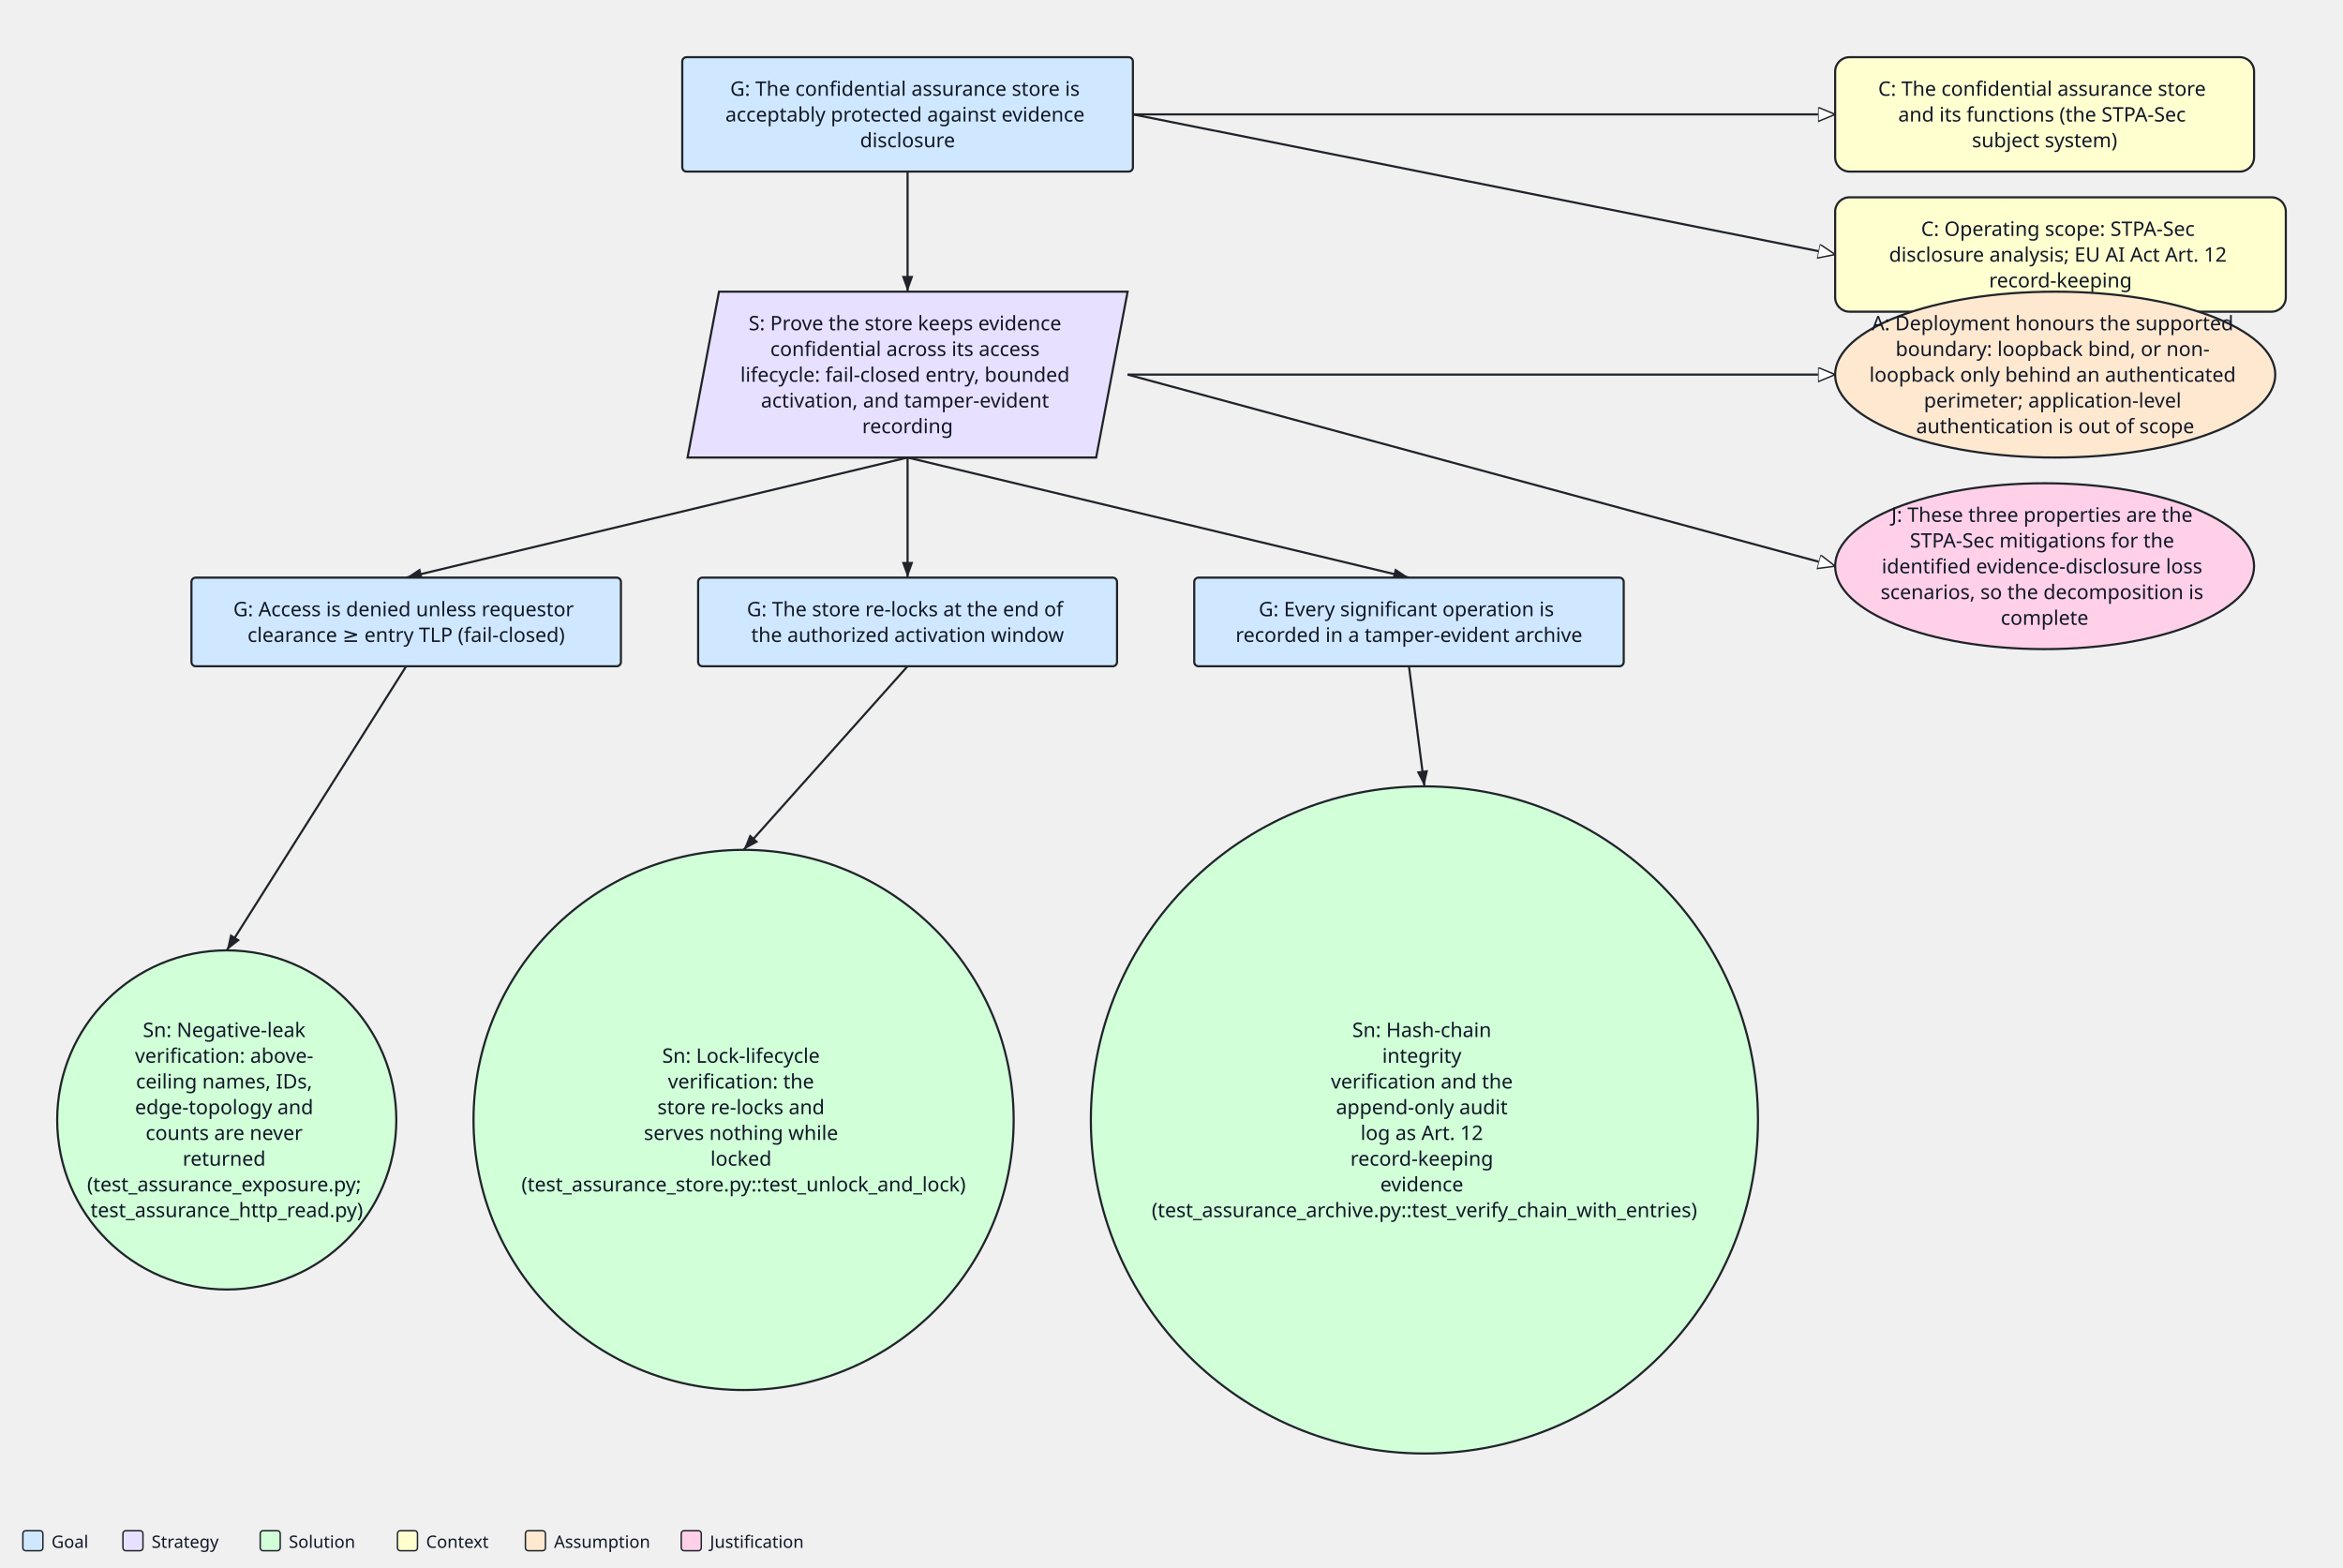
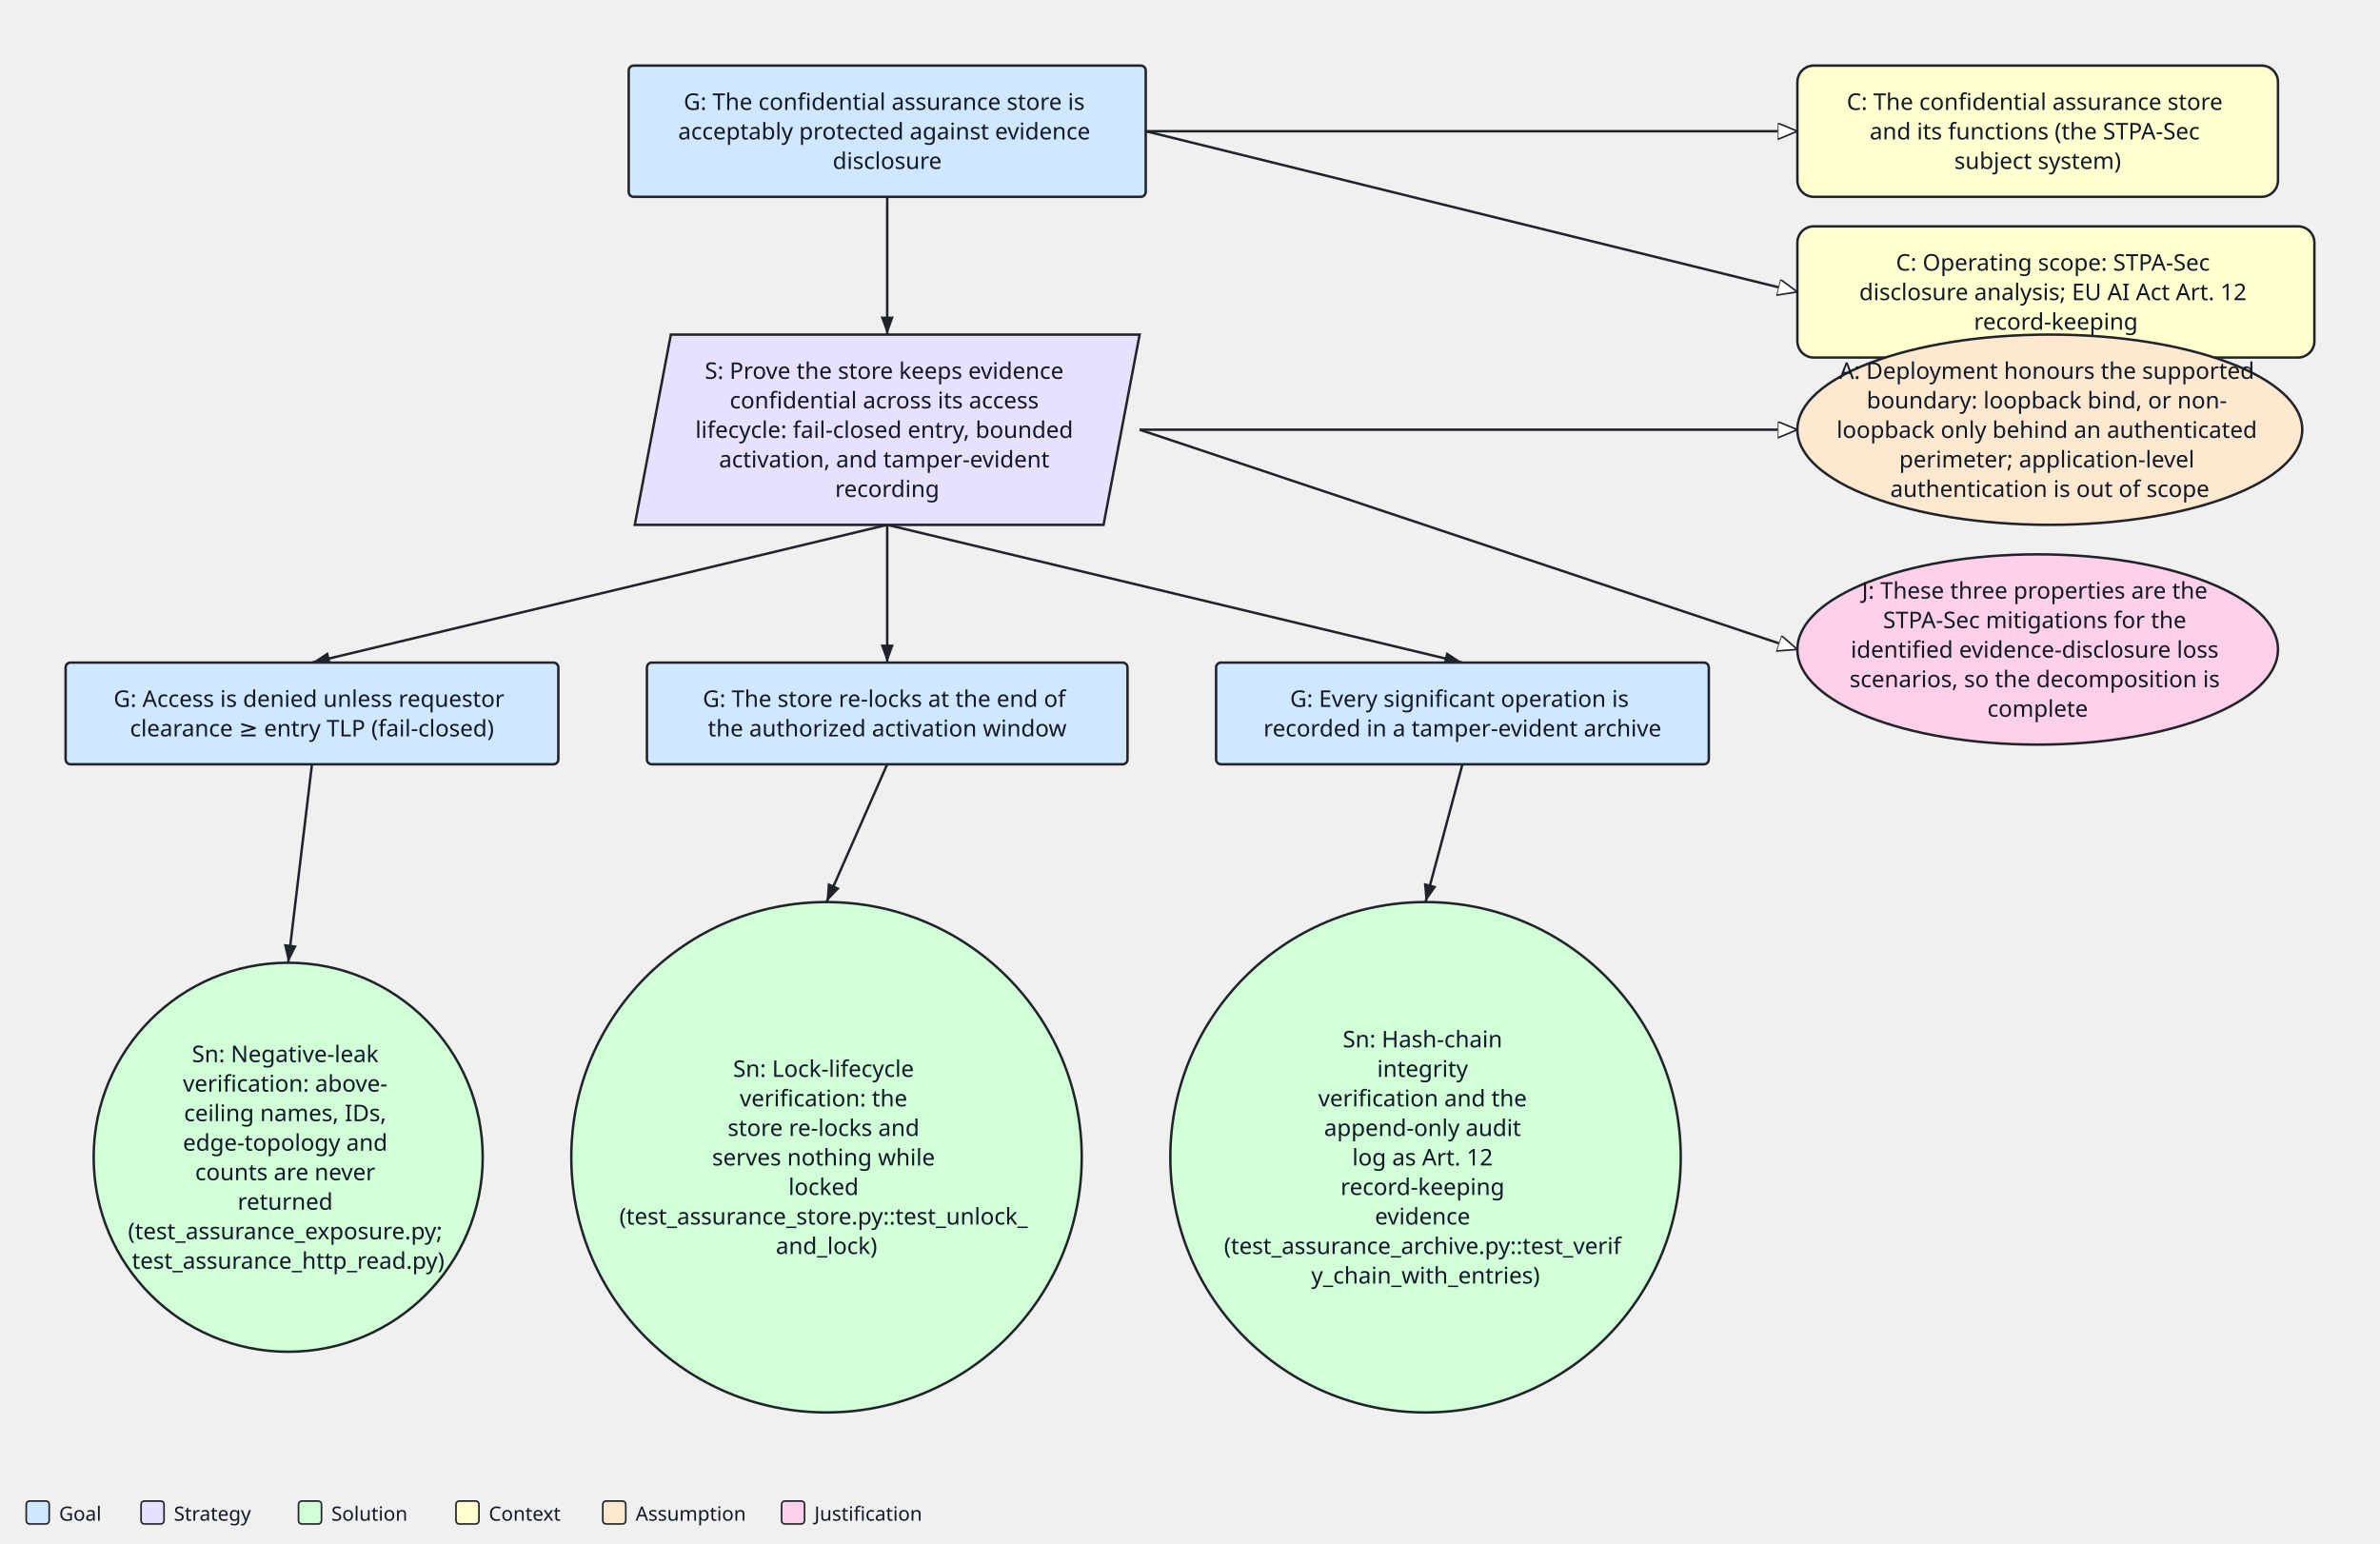
- <svg xmlns="http://www.w3.org/2000/svg" width="1638.8" height="1096.6" viewBox="0 0 1638.8 1096.6" role="img" aria-label="Goal Structuring Notation diagram">
+ <svg xmlns="http://www.w3.org/2000/svg" width="1451" height="941.2" viewBox="0 0 1451 941.2" role="img" aria-label="Goal Structuring Notation diagram">
  <defs>
    <marker id="gsn-filled-arrow" markerWidth="13" markerHeight="13" refX="11" refY="4" orient="auto" markerUnits="userSpaceOnUse">
      <path d="M0,0 L0,8 L11,4 z" fill="#20242A" />
    </marker>
    <marker id="gsn-hollow-arrow" markerWidth="14" markerHeight="14" refX="12" refY="5" orient="auto" markerUnits="userSpaceOnUse">
      <path d="M0,0 L0,10 L12,5 z" fill="#FFFFFF" stroke="#20242A" stroke-width="1" />
    </marker>
  </defs>
  <g class="link" data-entity-1="g1" data-entity-2="c1" data-gsn-edge="in-context-of">
-     <line x1="792.4" y1="80.0" x2="1283.6" y2="80.0" stroke="#20242A" stroke-width="1.5" marker-end="url(#gsn-hollow-arrow)" />
+     <line x1="698.5" y1="80.0" x2="1095.8" y2="80.0" stroke="#20242A" stroke-width="1.5" marker-end="url(#gsn-hollow-arrow)" />
  </g>
  <g class="link" data-entity-1="g1" data-entity-2="c2" data-gsn-edge="in-context-of">
-     <line x1="792.4" y1="80.0" x2="1283.6" y2="178.0" stroke="#20242A" stroke-width="1.5" marker-end="url(#gsn-hollow-arrow)" />
+     <line x1="698.5" y1="80.0" x2="1095.8" y2="178.0" stroke="#20242A" stroke-width="1.5" marker-end="url(#gsn-hollow-arrow)" />
  </g>
  <g class="link" data-entity-1="g1" data-entity-2="s1" data-gsn-edge="supported-by">
-     <line x1="634.8" y1="120.0" x2="634.8" y2="204.0" stroke="#20242A" stroke-width="1.5" marker-end="url(#gsn-filled-arrow)" />
+     <line x1="540.9" y1="120.0" x2="540.9" y2="204.0" stroke="#20242A" stroke-width="1.5" marker-end="url(#gsn-filled-arrow)" />
  </g>
  <g class="link" data-entity-1="s1" data-entity-2="a1" data-gsn-edge="in-context-of">
-     <line x1="788.7" y1="262.0" x2="1283.6" y2="262.0" stroke="#20242A" stroke-width="1.5" marker-end="url(#gsn-hollow-arrow)" />
+     <line x1="694.8" y1="262.0" x2="1095.8" y2="262.0" stroke="#20242A" stroke-width="1.5" marker-end="url(#gsn-hollow-arrow)" />
  </g>
  <g class="link" data-entity-1="s1" data-entity-2="j1" data-gsn-edge="in-context-of">
-     <line x1="788.7" y1="262.0" x2="1283.6" y2="396.0" stroke="#20242A" stroke-width="1.5" marker-end="url(#gsn-hollow-arrow)" />
+     <line x1="694.8" y1="262.0" x2="1095.8" y2="396.0" stroke="#20242A" stroke-width="1.5" marker-end="url(#gsn-hollow-arrow)" />
  </g>
  <g class="link" data-entity-1="s1" data-entity-2="g11" data-gsn-edge="supported-by">
-     <line x1="634.8" y1="320.0" x2="284.1" y2="404.0" stroke="#20242A" stroke-width="1.5" marker-end="url(#gsn-filled-arrow)" />
+     <line x1="540.9" y1="320.0" x2="190.2" y2="404.0" stroke="#20242A" stroke-width="1.5" marker-end="url(#gsn-filled-arrow)" />
  </g>
  <g class="link" data-entity-1="s1" data-entity-2="g12" data-gsn-edge="supported-by">
-     <line x1="634.8" y1="320.0" x2="634.8" y2="404.0" stroke="#20242A" stroke-width="1.5" marker-end="url(#gsn-filled-arrow)" />
+     <line x1="540.9" y1="320.0" x2="540.9" y2="404.0" stroke="#20242A" stroke-width="1.5" marker-end="url(#gsn-filled-arrow)" />
  </g>
  <g class="link" data-entity-1="s1" data-entity-2="g13" data-gsn-edge="supported-by">
-     <line x1="634.8" y1="320.0" x2="985.5" y2="404.0" stroke="#20242A" stroke-width="1.5" marker-end="url(#gsn-filled-arrow)" />
+     <line x1="540.9" y1="320.0" x2="891.6" y2="404.0" stroke="#20242A" stroke-width="1.5" marker-end="url(#gsn-filled-arrow)" />
  </g>
  <g class="link" data-entity-1="g11" data-entity-2="sn1" data-gsn-edge="supported-by">
-     <line x1="284.1" y1="466.0" x2="158.6" y2="664.7" stroke="#20242A" stroke-width="1.5" marker-end="url(#gsn-filled-arrow)" />
+     <line x1="190.2" y1="466.0" x2="175.7" y2="587.0" stroke="#20242A" stroke-width="1.5" marker-end="url(#gsn-filled-arrow)" />
  </g>
  <g class="link" data-entity-1="g12" data-entity-2="sn2" data-gsn-edge="supported-by">
-     <line x1="634.8" y1="466.0" x2="520.1" y2="594.4" stroke="#20242A" stroke-width="1.5" marker-end="url(#gsn-filled-arrow)" />
+     <line x1="540.9" y1="466.0" x2="503.9" y2="550.0" stroke="#20242A" stroke-width="1.5" marker-end="url(#gsn-filled-arrow)" />
  </g>
  <g class="link" data-entity-1="g13" data-entity-2="sn3" data-gsn-edge="supported-by">
-     <line x1="985.5" y1="466.0" x2="996.3" y2="550.0" stroke="#20242A" stroke-width="1.5" marker-end="url(#gsn-filled-arrow)" />
+     <line x1="891.6" y1="466.0" x2="869.1" y2="550.0" stroke="#20242A" stroke-width="1.5" marker-end="url(#gsn-filled-arrow)" />
  </g>
  <g class="entity" id="entity_g1" data-qualified-name="g1" data-gsn-type="goal" role="group" aria-label="G: The confidential assurance store is acceptably protected against evidence disclosure">
-     <rect x="477.2" y="40.0" width="315.2" height="80" rx="3" fill="#D0E8FF" stroke="#20242A" stroke-width="1.5" />
+     <rect x="383.3" y="40.0" width="315.2" height="80" rx="3" fill="#D0E8FF" stroke="#20242A" stroke-width="1.5" />
    <text text-anchor="middle" font-family="sans-serif" font-size="14" fill="#111827">
-       <tspan x="634.8" y="67.0">G: The confidential assurance store is</tspan>
-       <tspan x="634.8" y="85.0">acceptably protected against evidence</tspan>
-       <tspan x="634.8" y="103.0">disclosure</tspan>
+       <tspan x="540.9" y="67.0">G: The confidential assurance store is</tspan>
+       <tspan x="540.9" y="85.0">acceptably protected against evidence</tspan>
+       <tspan x="540.9" y="103.0">disclosure</tspan>
    </text>
  </g>
  <g class="entity" id="entity_s1" data-qualified-name="s1" data-gsn-type="strategy" role="group" aria-label="S: Prove the store keeps evidence confidential across its access lifecycle: fail-closed entry, bounded activation, and tamper-evident recording">
-     <polygon points="502.9,204.0 788.7,204.0 766.7,320.0 480.9,320.0" fill="#E8E0FF" stroke="#20242A" stroke-width="1.5" />
+     <polygon points="409.0,204.0 694.8,204.0 672.8,320.0 387.0,320.0" fill="#E8E0FF" stroke="#20242A" stroke-width="1.5" />
    <text text-anchor="middle" font-family="sans-serif" font-size="14" fill="#111827">
-       <tspan x="634.8" y="231.0">S: Prove the store keeps evidence</tspan>
-       <tspan x="634.8" y="249.0">confidential across its access</tspan>
-       <tspan x="634.8" y="267.0">lifecycle: fail-closed entry, bounded</tspan>
-       <tspan x="634.8" y="285.0">activation, and tamper-evident</tspan>
-       <tspan x="634.8" y="303.0">recording</tspan>
+       <tspan x="540.9" y="231.0">S: Prove the store keeps evidence</tspan>
+       <tspan x="540.9" y="249.0">confidential across its access</tspan>
+       <tspan x="540.9" y="267.0">lifecycle: fail-closed entry, bounded</tspan>
+       <tspan x="540.9" y="285.0">activation, and tamper-evident</tspan>
+       <tspan x="540.9" y="303.0">recording</tspan>
    </text>
  </g>
  <g class="entity" id="entity_g11" data-qualified-name="g11" data-gsn-type="goal" role="group" aria-label="G: Access is denied unless requestor clearance ≥ entry TLP (fail-closed)">
-     <rect x="133.9" y="404.0" width="300.4" height="62" rx="3" fill="#D0E8FF" stroke="#20242A" stroke-width="1.5" />
+     <rect x="40.0" y="404.0" width="300.4" height="62" rx="3" fill="#D0E8FF" stroke="#20242A" stroke-width="1.5" />
    <text text-anchor="middle" font-family="sans-serif" font-size="14" fill="#111827">
-       <tspan x="284.1" y="431.0">G: Access is denied unless requestor</tspan>
-       <tspan x="284.1" y="449.0">clearance ≥ entry TLP (fail-closed)</tspan>
+       <tspan x="190.2" y="431.0">G: Access is denied unless requestor</tspan>
+       <tspan x="190.2" y="449.0">clearance ≥ entry TLP (fail-closed)</tspan>
    </text>
  </g>
  <g class="entity" id="entity_g12" data-qualified-name="g12" data-gsn-type="goal" role="group" aria-label="G: The store re-locks at the end of the authorized activation window">
-     <rect x="488.3" y="404.0" width="293.0" height="62" rx="3" fill="#D0E8FF" stroke="#20242A" stroke-width="1.5" />
+     <rect x="394.4" y="404.0" width="293.0" height="62" rx="3" fill="#D0E8FF" stroke="#20242A" stroke-width="1.5" />
    <text text-anchor="middle" font-family="sans-serif" font-size="14" fill="#111827">
-       <tspan x="634.8" y="431.0">G: The store re-locks at the end of</tspan>
-       <tspan x="634.8" y="449.0">the authorized activation window</tspan>
+       <tspan x="540.9" y="431.0">G: The store re-locks at the end of</tspan>
+       <tspan x="540.9" y="449.0">the authorized activation window</tspan>
    </text>
  </g>
  <g class="entity" id="entity_g13" data-qualified-name="g13" data-gsn-type="goal" role="group" aria-label="G: Every significant operation is recorded in a tamper-evident archive">
-     <rect x="835.3" y="404.0" width="300.4" height="62" rx="3" fill="#D0E8FF" stroke="#20242A" stroke-width="1.5" />
+     <rect x="741.4" y="404.0" width="300.4" height="62" rx="3" fill="#D0E8FF" stroke="#20242A" stroke-width="1.5" />
    <text text-anchor="middle" font-family="sans-serif" font-size="14" fill="#111827">
-       <tspan x="985.5" y="431.0">G: Every significant operation is</tspan>
-       <tspan x="985.5" y="449.0">recorded in a tamper-evident archive</tspan>
+       <tspan x="891.6" y="431.0">G: Every significant operation is</tspan>
+       <tspan x="891.6" y="449.0">recorded in a tamper-evident archive</tspan>
    </text>
  </g>
  <g class="entity" id="entity_sn1" data-qualified-name="sn1" data-gsn-type="solution" role="group" aria-label="Sn: Negative-leak verification: above- ceiling names, IDs, edge-topology and counts are never returned (test_assurance_exposure.py; test_assurance_http_read.py)">
-     <circle cx="158.6" cy="783.3" r="118.6" fill="#D0FFD8" stroke="#20242A" stroke-width="1.5" />
+     <circle cx="175.7" cy="705.6" r="118.6" fill="#D0FFD8" stroke="#20242A" stroke-width="1.5" />
    <text text-anchor="middle" font-family="sans-serif" font-size="14" fill="#111827">
-       <tspan x="158.6" y="725.3">Sn: Negative-leak</tspan>
-       <tspan x="158.6" y="743.3">verification: above-</tspan>
-       <tspan x="158.6" y="761.3">ceiling names, IDs,</tspan>
-       <tspan x="158.6" y="779.3">edge-topology and</tspan>
-       <tspan x="158.6" y="797.3">counts are never</tspan>
-       <tspan x="158.6" y="815.3">returned</tspan>
-       <tspan x="158.6" y="833.3">(test_assurance_exposure.py;</tspan>
-       <tspan x="158.6" y="851.3">test_assurance_http_read.py)</tspan>
+       <tspan x="175.7" y="647.6">Sn: Negative-leak</tspan>
+       <tspan x="175.7" y="665.6">verification: above-</tspan>
+       <tspan x="175.7" y="683.6">ceiling names, IDs,</tspan>
+       <tspan x="175.7" y="701.6">edge-topology and</tspan>
+       <tspan x="175.7" y="719.6">counts are never</tspan>
+       <tspan x="175.7" y="737.6">returned</tspan>
+       <tspan x="175.7" y="755.6">(test_assurance_exposure.py;</tspan>
+       <tspan x="175.7" y="773.6">test_assurance_http_read.py)</tspan>
    </text>
  </g>
-   <g class="entity" id="entity_sn2" data-qualified-name="sn2" data-gsn-type="solution" role="group" aria-label="Sn: Lock-lifecycle verification: the store re-locks and serves nothing while locked (test_assurance_store.py::test_unlock_and_lock)">
-     <circle cx="520.1" cy="783.3" r="188.9" fill="#D0FFD8" stroke="#20242A" stroke-width="1.5" />
+   <g class="entity" id="entity_sn2" data-qualified-name="sn2" data-gsn-type="solution" role="group" aria-label="Sn: Lock-lifecycle verification: the store re-locks and serves nothing while locked (test_assurance_store.py::test_unlock_ and_lock)">
+     <circle cx="503.9" cy="705.6" r="155.6" fill="#D0FFD8" stroke="#20242A" stroke-width="1.5" />
    <text text-anchor="middle" font-family="sans-serif" font-size="14" fill="#111827">
-       <tspan x="520.1" y="743.3">Sn: Lock-lifecycle</tspan>
-       <tspan x="520.1" y="761.3">verification: the</tspan>
-       <tspan x="520.1" y="779.3">store re-locks and</tspan>
-       <tspan x="520.1" y="797.3">serves nothing while</tspan>
-       <tspan x="520.1" y="815.3">locked</tspan>
-       <tspan x="520.1" y="833.3">(test_assurance_store.py::test_unlock_and_lock)</tspan>
+       <tspan x="503.9" y="656.6">Sn: Lock-lifecycle</tspan>
+       <tspan x="503.9" y="674.6">verification: the</tspan>
+       <tspan x="503.9" y="692.6">store re-locks and</tspan>
+       <tspan x="503.9" y="710.6">serves nothing while</tspan>
+       <tspan x="503.9" y="728.6">locked</tspan>
+       <tspan x="503.9" y="746.6">(test_assurance_store.py::test_unlock_</tspan>
+       <tspan x="503.9" y="764.6">and_lock)</tspan>
    </text>
  </g>
-   <g class="entity" id="entity_sn3" data-qualified-name="sn3" data-gsn-type="solution" role="group" aria-label="Sn: Hash-chain integrity verification and the append-only audit log as Art. 12 record-keeping evidence (test_assurance_archive.py::test_verify_chain_with_entries)">
-     <circle cx="996.3" cy="783.3" r="233.3" fill="#D0FFD8" stroke="#20242A" stroke-width="1.5" />
+   <g class="entity" id="entity_sn3" data-qualified-name="sn3" data-gsn-type="solution" role="group" aria-label="Sn: Hash-chain integrity verification and the append-only audit log as Art. 12 record-keeping evidence (test_assurance_archive.py::test_verif y_chain_with_entries)">
+     <circle cx="869.1" cy="705.6" r="155.6" fill="#D0FFD8" stroke="#20242A" stroke-width="1.5" />
    <text text-anchor="middle" font-family="sans-serif" font-size="14" fill="#111827">
-       <tspan x="996.3" y="725.3">Sn: Hash-chain</tspan>
-       <tspan x="996.3" y="743.3">integrity</tspan>
-       <tspan x="996.3" y="761.3">verification and the</tspan>
-       <tspan x="996.3" y="779.3">append-only audit</tspan>
-       <tspan x="996.3" y="797.3">log as Art. 12</tspan>
-       <tspan x="996.3" y="815.3">record-keeping</tspan>
-       <tspan x="996.3" y="833.3">evidence</tspan>
-       <tspan x="996.3" y="851.3">(test_assurance_archive.py::test_verify_chain_with_entries)</tspan>
+       <tspan x="869.1" y="638.6">Sn: Hash-chain</tspan>
+       <tspan x="869.1" y="656.6">integrity</tspan>
+       <tspan x="869.1" y="674.6">verification and the</tspan>
+       <tspan x="869.1" y="692.6">append-only audit</tspan>
+       <tspan x="869.1" y="710.6">log as Art. 12</tspan>
+       <tspan x="869.1" y="728.6">record-keeping</tspan>
+       <tspan x="869.1" y="746.6">evidence</tspan>
+       <tspan x="869.1" y="764.6">(test_assurance_archive.py::test_verif</tspan>
+       <tspan x="869.1" y="782.6">y_chain_with_entries)</tspan>
    </text>
  </g>
  <g class="entity" id="entity_c1" data-qualified-name="c1" data-gsn-type="context" role="group" aria-label="C: The confidential assurance store and its functions (the STPA-Sec subject system)">
-     <rect x="1283.6" y="40.0" width="293.0" height="80" rx="10" fill="#FFFFD0" stroke="#20242A" stroke-width="1.5" />
+     <rect x="1095.8" y="40.0" width="293.0" height="80" rx="10" fill="#FFFFD0" stroke="#20242A" stroke-width="1.5" />
    <text text-anchor="middle" font-family="sans-serif" font-size="14" fill="#111827">
-       <tspan x="1430.1" y="67.0">C: The confidential assurance store</tspan>
-       <tspan x="1430.1" y="85.0">and its functions (the STPA-Sec</tspan>
-       <tspan x="1430.1" y="103.0">subject system)</tspan>
+       <tspan x="1242.3" y="67.0">C: The confidential assurance store</tspan>
+       <tspan x="1242.3" y="85.0">and its functions (the STPA-Sec</tspan>
+       <tspan x="1242.3" y="103.0">subject system)</tspan>
    </text>
  </g>
  <g class="entity" id="entity_c2" data-qualified-name="c2" data-gsn-type="context" role="group" aria-label="C: Operating scope: STPA-Sec disclosure analysis; EU AI Act Art. 12 record-keeping">
-     <rect x="1283.6" y="138.0" width="315.2" height="80" rx="10" fill="#FFFFD0" stroke="#20242A" stroke-width="1.5" />
+     <rect x="1095.8" y="138.0" width="315.2" height="80" rx="10" fill="#FFFFD0" stroke="#20242A" stroke-width="1.5" />
    <text text-anchor="middle" font-family="sans-serif" font-size="14" fill="#111827">
-       <tspan x="1441.2" y="165.0">C: Operating scope: STPA-Sec</tspan>
-       <tspan x="1441.2" y="183.0">disclosure analysis; EU AI Act Art. 12</tspan>
-       <tspan x="1441.2" y="201.0">record-keeping</tspan>
+       <tspan x="1253.4" y="165.0">C: Operating scope: STPA-Sec</tspan>
+       <tspan x="1253.4" y="183.0">disclosure analysis; EU AI Act Art. 12</tspan>
+       <tspan x="1253.4" y="201.0">record-keeping</tspan>
    </text>
  </g>
  <g class="entity" id="entity_a1" data-qualified-name="a1" data-gsn-type="assumption" role="group" aria-label="A: Deployment honours the supported boundary: loopback bind, or non- loopback only behind an authenticated perimeter; application-level authentication is out of scope">
-     <ellipse cx="1437.5" cy="262.0" rx="153.9" ry="58.0" fill="#FFE8D0" stroke="#20242A" stroke-width="1.5" />
+     <ellipse cx="1249.7" cy="262.0" rx="153.9" ry="58.0" fill="#FFE8D0" stroke="#20242A" stroke-width="1.5" />
    <text text-anchor="middle" font-family="sans-serif" font-size="14" fill="#111827">
-       <tspan x="1437.5" y="231.0">A: Deployment honours the supported</tspan>
-       <tspan x="1437.5" y="249.0">boundary: loopback bind, or non-</tspan>
-       <tspan x="1437.5" y="267.0">loopback only behind an authenticated</tspan>
-       <tspan x="1437.5" y="285.0">perimeter; application-level</tspan>
-       <tspan x="1437.5" y="303.0">authentication is out of scope</tspan>
+       <tspan x="1249.7" y="231.0">A: Deployment honours the supported</tspan>
+       <tspan x="1249.7" y="249.0">boundary: loopback bind, or non-</tspan>
+       <tspan x="1249.7" y="267.0">loopback only behind an authenticated</tspan>
+       <tspan x="1249.7" y="285.0">perimeter; application-level</tspan>
+       <tspan x="1249.7" y="303.0">authentication is out of scope</tspan>
    </text>
  </g>
  <g class="entity" id="entity_j1" data-qualified-name="j1" data-gsn-type="justification" role="group" aria-label="J: These three properties are the STPA-Sec mitigations for the identified evidence-disclosure loss scenarios, so the decomposition is complete">
-     <ellipse cx="1430.1" cy="396.0" rx="146.5" ry="58.0" fill="#FFD0E8" stroke="#20242A" stroke-width="1.5" />
+     <ellipse cx="1242.3" cy="396.0" rx="146.5" ry="58.0" fill="#FFD0E8" stroke="#20242A" stroke-width="1.5" />
    <text text-anchor="middle" font-family="sans-serif" font-size="14" fill="#111827">
-       <tspan x="1430.1" y="365.0">J: These three properties are the</tspan>
-       <tspan x="1430.1" y="383.0">STPA-Sec mitigations for the</tspan>
-       <tspan x="1430.1" y="401.0">identified evidence-disclosure loss</tspan>
-       <tspan x="1430.1" y="419.0">scenarios, so the decomposition is</tspan>
-       <tspan x="1430.1" y="437.0">complete</tspan>
+       <tspan x="1242.3" y="365.0">J: These three properties are the</tspan>
+       <tspan x="1242.3" y="383.0">STPA-Sec mitigations for the</tspan>
+       <tspan x="1242.3" y="401.0">identified evidence-disclosure loss</tspan>
+       <tspan x="1242.3" y="419.0">scenarios, so the decomposition is</tspan>
+       <tspan x="1242.3" y="437.0">complete</tspan>
    </text>
  </g>
  <g class="legend">
-     <rect x="16.0" y="1070.6" width="14.0" height="14.0" rx="2" fill="#D0E8FF" stroke="#20242A" stroke-width="1" />
-     <text x="36.0" y="1082.6" font-family="sans-serif" font-size="12" fill="#111827">Goal</text>
-     <rect x="86.0" y="1070.6" width="14.0" height="14.0" rx="2" fill="#E8E0FF" stroke="#20242A" stroke-width="1" />
-     <text x="106.0" y="1082.6" font-family="sans-serif" font-size="12" fill="#111827">Strategy</text>
-     <rect x="182.0" y="1070.6" width="14.0" height="14.0" rx="2" fill="#D0FFD8" stroke="#20242A" stroke-width="1" />
-     <text x="202.0" y="1082.6" font-family="sans-serif" font-size="12" fill="#111827">Solution</text>
-     <rect x="278.0" y="1070.6" width="14.0" height="14.0" rx="2" fill="#FFFFD0" stroke="#20242A" stroke-width="1" />
-     <text x="298.0" y="1082.6" font-family="sans-serif" font-size="12" fill="#111827">Context</text>
-     <rect x="367.5" y="1070.6" width="14.0" height="14.0" rx="2" fill="#FFE8D0" stroke="#20242A" stroke-width="1" />
-     <text x="387.5" y="1082.6" font-family="sans-serif" font-size="12" fill="#111827">Assumption</text>
-     <rect x="476.5" y="1070.6" width="14.0" height="14.0" rx="2" fill="#FFD0E8" stroke="#20242A" stroke-width="1" />
-     <text x="496.5" y="1082.6" font-family="sans-serif" font-size="12" fill="#111827">Justification</text>
+     <rect x="16.0" y="915.2" width="14.0" height="14.0" rx="2" fill="#D0E8FF" stroke="#20242A" stroke-width="1" />
+     <text x="36.0" y="927.2" font-family="sans-serif" font-size="12" fill="#111827">Goal</text>
+     <rect x="86.0" y="915.2" width="14.0" height="14.0" rx="2" fill="#E8E0FF" stroke="#20242A" stroke-width="1" />
+     <text x="106.0" y="927.2" font-family="sans-serif" font-size="12" fill="#111827">Strategy</text>
+     <rect x="182.0" y="915.2" width="14.0" height="14.0" rx="2" fill="#D0FFD8" stroke="#20242A" stroke-width="1" />
+     <text x="202.0" y="927.2" font-family="sans-serif" font-size="12" fill="#111827">Solution</text>
+     <rect x="278.0" y="915.2" width="14.0" height="14.0" rx="2" fill="#FFFFD0" stroke="#20242A" stroke-width="1" />
+     <text x="298.0" y="927.2" font-family="sans-serif" font-size="12" fill="#111827">Context</text>
+     <rect x="367.5" y="915.2" width="14.0" height="14.0" rx="2" fill="#FFE8D0" stroke="#20242A" stroke-width="1" />
+     <text x="387.5" y="927.2" font-family="sans-serif" font-size="12" fill="#111827">Assumption</text>
+     <rect x="476.5" y="915.2" width="14.0" height="14.0" rx="2" fill="#FFD0E8" stroke="#20242A" stroke-width="1" />
+     <text x="496.5" y="927.2" font-family="sans-serif" font-size="12" fill="#111827">Justification</text>
  </g>
</svg>
